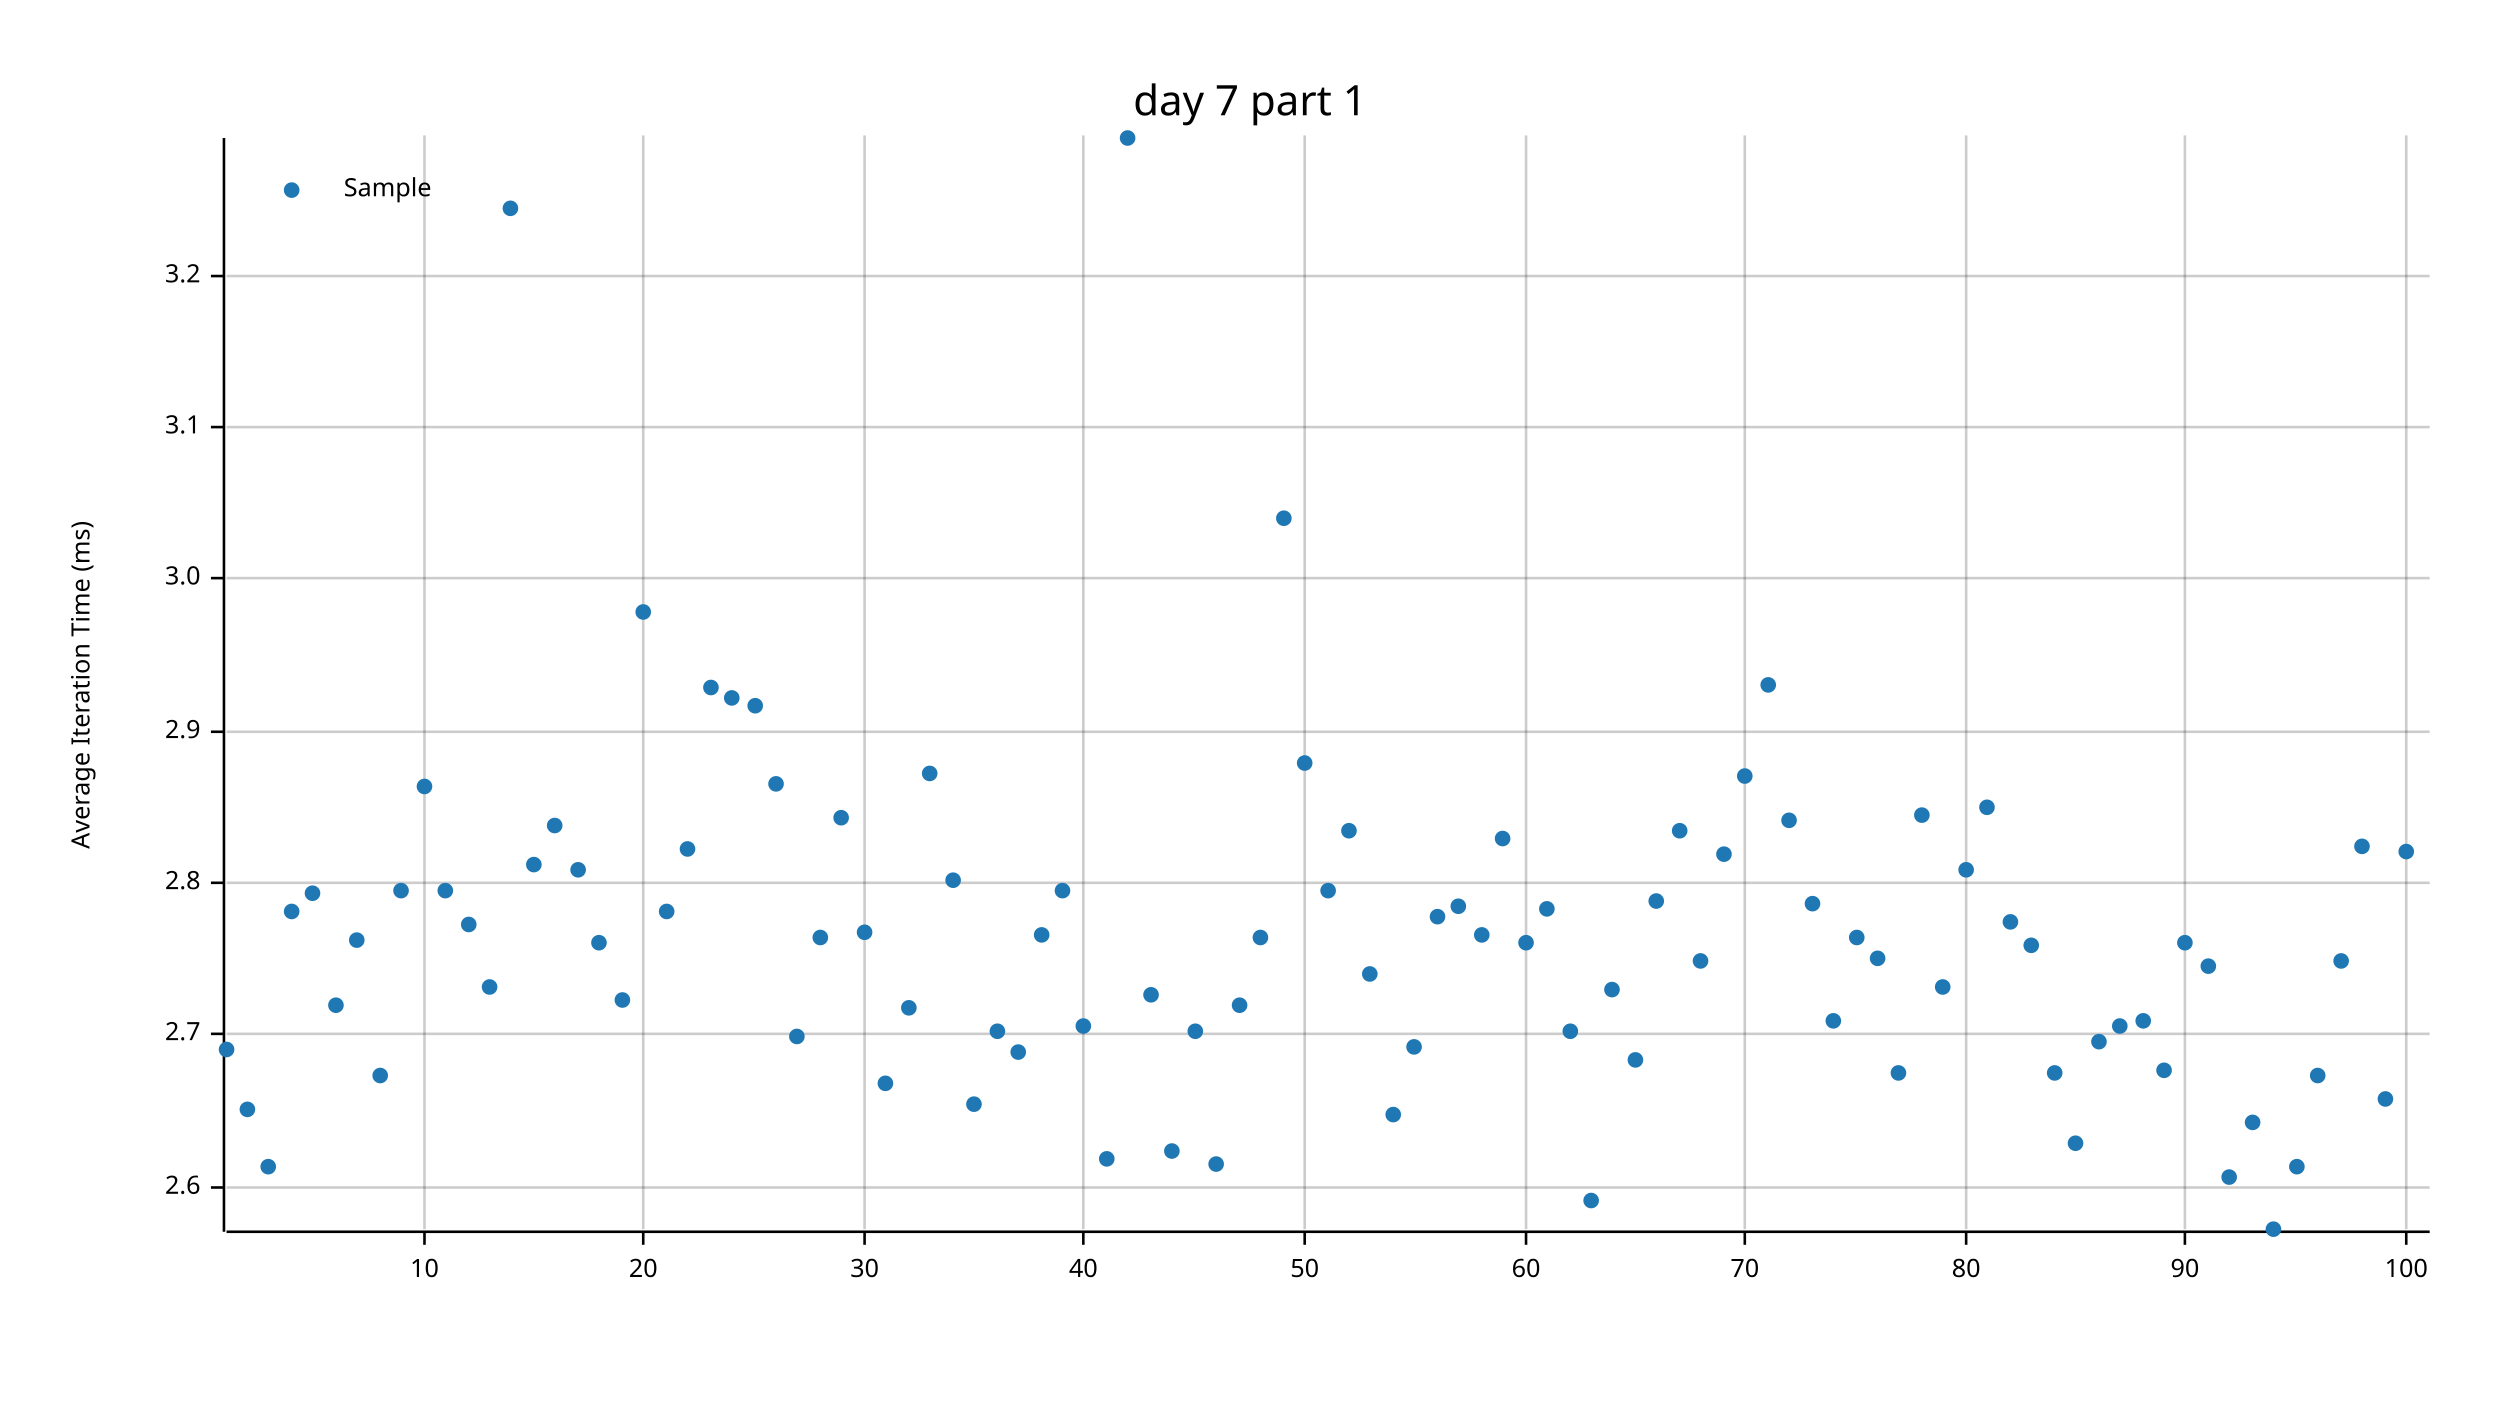
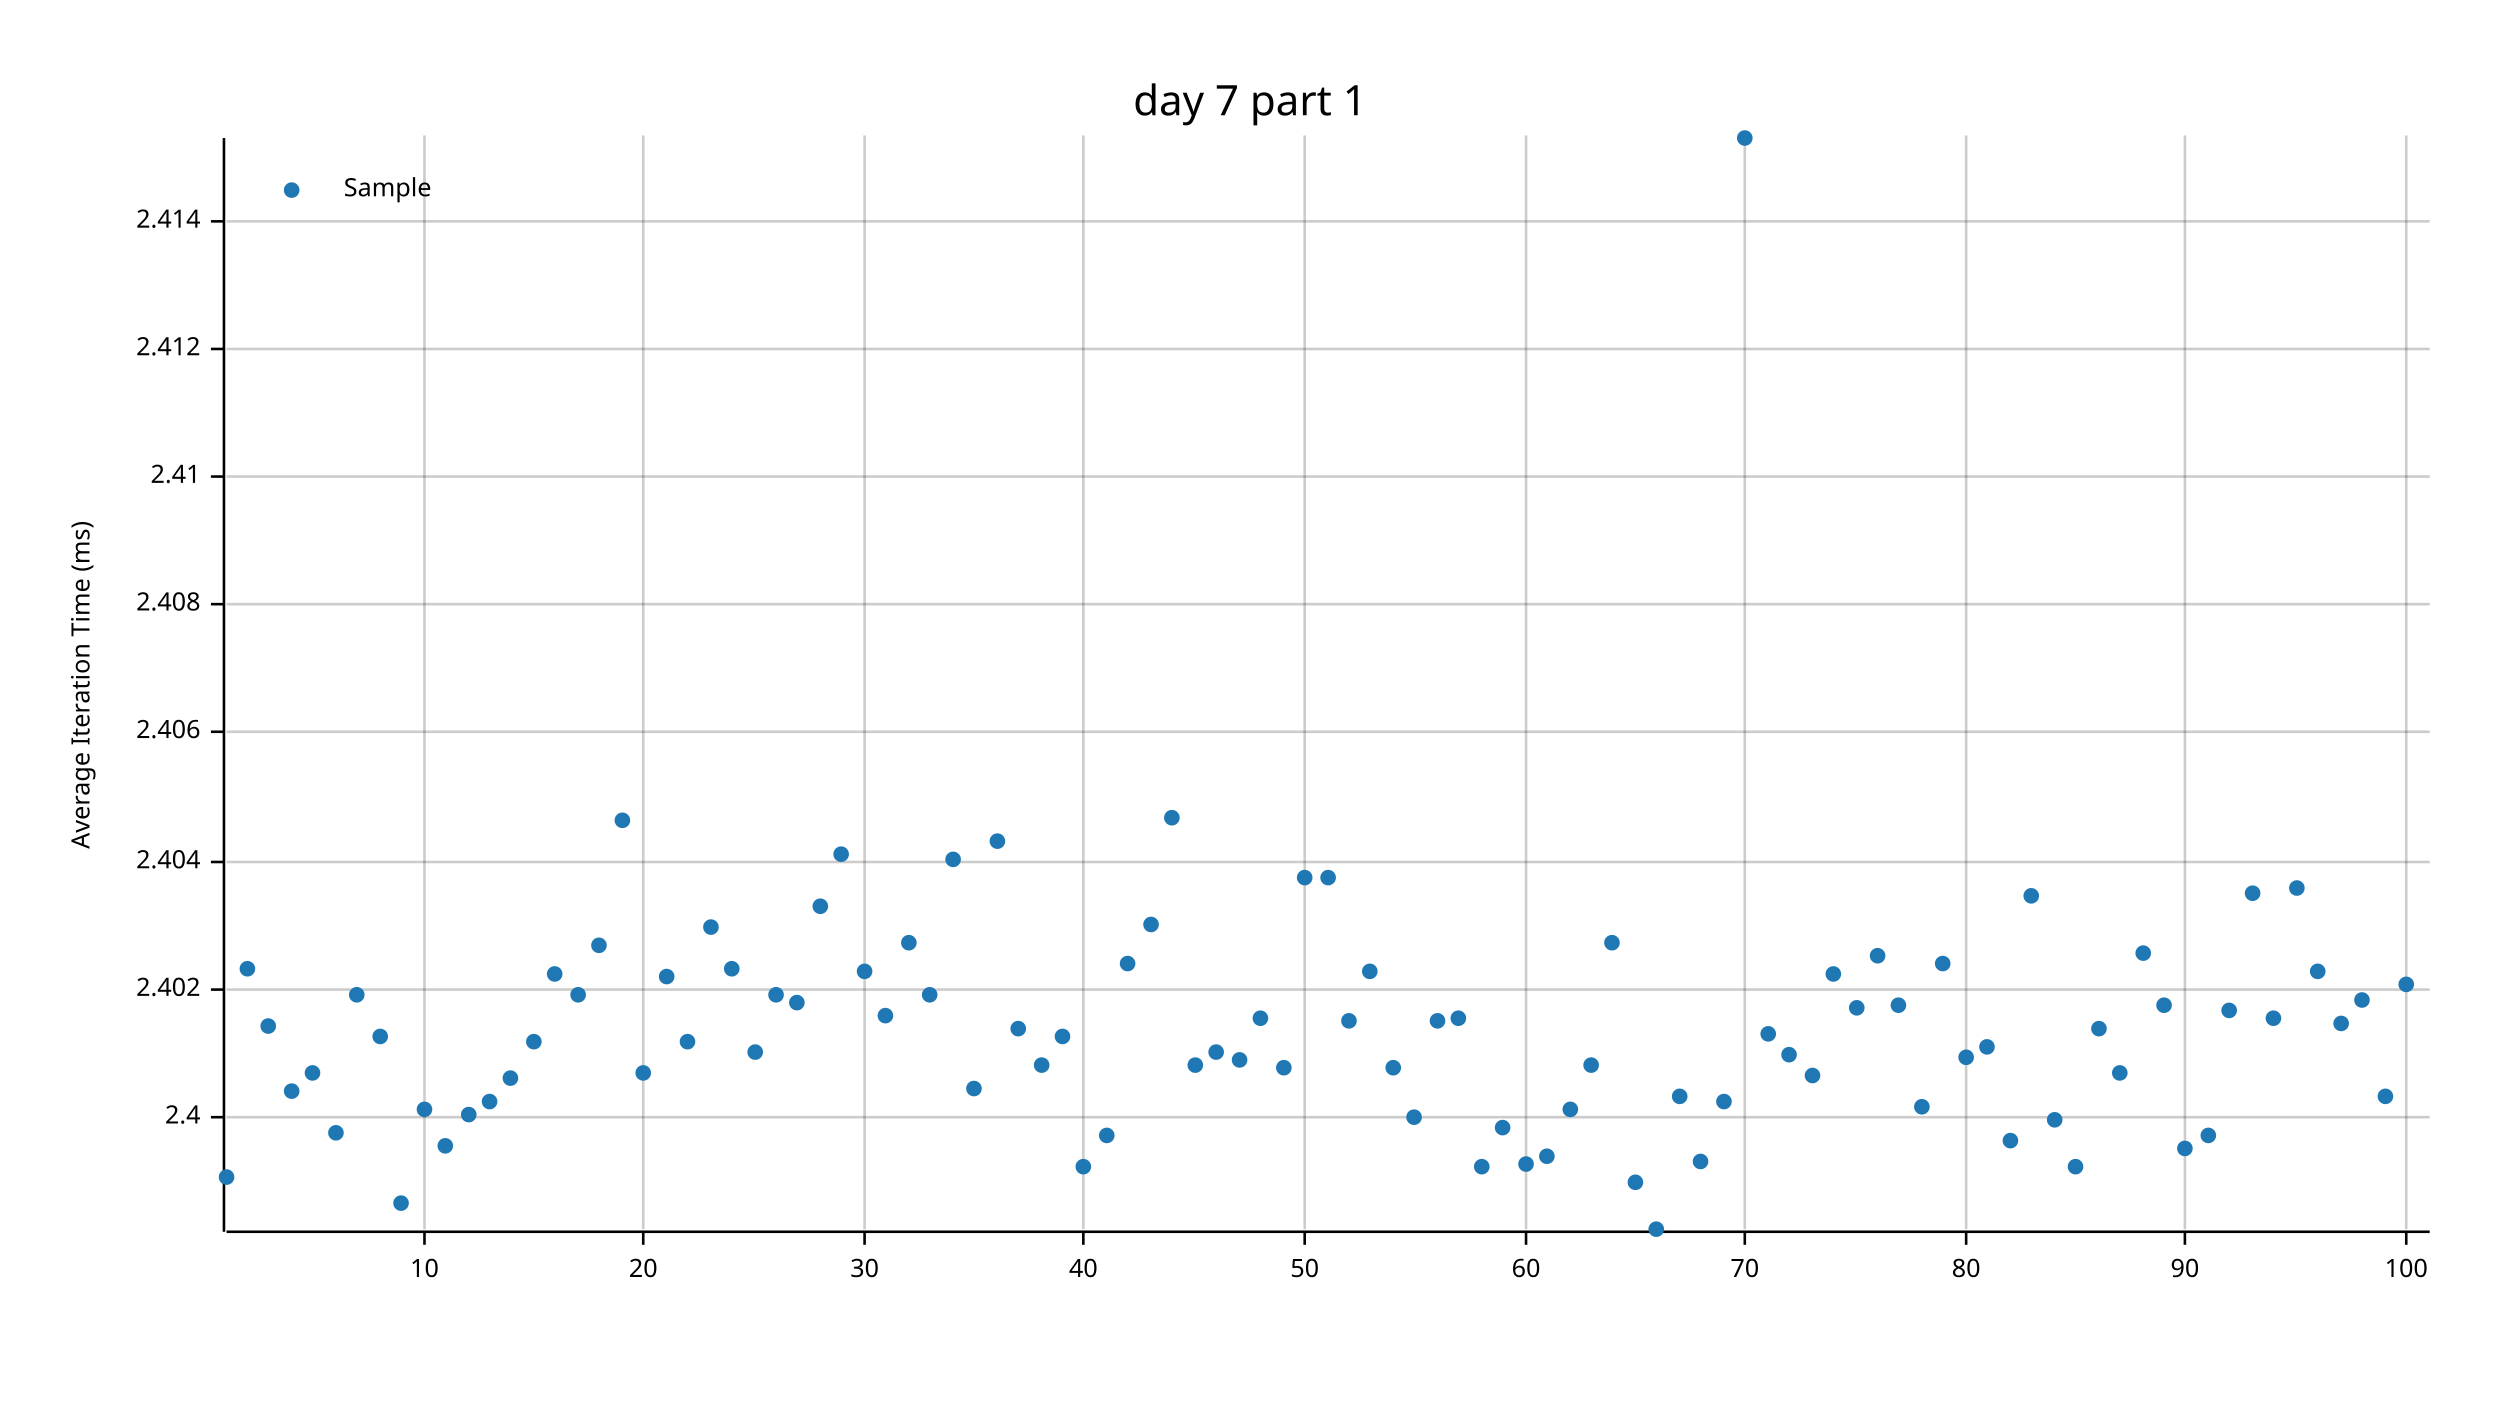
<svg xmlns="http://www.w3.org/2000/svg" width="960" height="540" viewBox="0 0 960 540">
  <text x="480" y="32" dy="0.76em" text-anchor="middle" font-family="sans-serif" font-size="16.129" opacity="1" fill="#000000">
day 7 part 1
</text>
  <text x="27" y="263" dy="0.76em" text-anchor="middle" font-family="sans-serif" font-size="9.677" opacity="1" fill="#000000" transform="rotate(270, 27, 263)">
Average Iteration Time (ms)
</text>
  <line opacity="0.2" stroke="#000000" stroke-width="1" x1="163" y1="472" x2="163" y2="52" />
  <line opacity="0.2" stroke="#000000" stroke-width="1" x1="247" y1="472" x2="247" y2="52" />
  <line opacity="0.2" stroke="#000000" stroke-width="1" x1="332" y1="472" x2="332" y2="52" />
  <line opacity="0.2" stroke="#000000" stroke-width="1" x1="416" y1="472" x2="416" y2="52" />
  <line opacity="0.2" stroke="#000000" stroke-width="1" x1="501" y1="472" x2="501" y2="52" />
  <line opacity="0.2" stroke="#000000" stroke-width="1" x1="586" y1="472" x2="586" y2="52" />
  <line opacity="0.2" stroke="#000000" stroke-width="1" x1="670" y1="472" x2="670" y2="52" />
  <line opacity="0.2" stroke="#000000" stroke-width="1" x1="755" y1="472" x2="755" y2="52" />
  <line opacity="0.2" stroke="#000000" stroke-width="1" x1="839" y1="472" x2="839" y2="52" />
  <line opacity="0.2" stroke="#000000" stroke-width="1" x1="924" y1="472" x2="924" y2="52" />
-   <line opacity="0.2" stroke="#000000" stroke-width="1" x1="87" y1="456" x2="933" y2="456" />
-   <line opacity="0.2" stroke="#000000" stroke-width="1" x1="87" y1="397" x2="933" y2="397" />
-   <line opacity="0.2" stroke="#000000" stroke-width="1" x1="87" y1="339" x2="933" y2="339" />
+   <line opacity="0.2" stroke="#000000" stroke-width="1" x1="87" y1="429" x2="933" y2="429" />
+   <line opacity="0.2" stroke="#000000" stroke-width="1" x1="87" y1="380" x2="933" y2="380" />
+   <line opacity="0.2" stroke="#000000" stroke-width="1" x1="87" y1="331" x2="933" y2="331" />
  <line opacity="0.2" stroke="#000000" stroke-width="1" x1="87" y1="281" x2="933" y2="281" />
-   <line opacity="0.2" stroke="#000000" stroke-width="1" x1="87" y1="222" x2="933" y2="222" />
-   <line opacity="0.2" stroke="#000000" stroke-width="1" x1="87" y1="164" x2="933" y2="164" />
-   <line opacity="0.2" stroke="#000000" stroke-width="1" x1="87" y1="106" x2="933" y2="106" />
+   <line opacity="0.2" stroke="#000000" stroke-width="1" x1="87" y1="232" x2="933" y2="232" />
+   <line opacity="0.2" stroke="#000000" stroke-width="1" x1="87" y1="183" x2="933" y2="183" />
+   <line opacity="0.2" stroke="#000000" stroke-width="1" x1="87" y1="134" x2="933" y2="134" />
+   <line opacity="0.2" stroke="#000000" stroke-width="1" x1="87" y1="85" x2="933" y2="85" />
  <polyline fill="none" opacity="1" stroke="#000000" stroke-width="1" points="86,53 86,473 " />
-   <text x="77" y="456" dy="0.5ex" text-anchor="end" font-family="sans-serif" font-size="9.677" opacity="1" fill="#000000">
- 2.6
- </text>
-   <polyline fill="none" opacity="1" stroke="#000000" stroke-width="1" points="81,456 86,456 " />
-   <text x="77" y="397" dy="0.5ex" text-anchor="end" font-family="sans-serif" font-size="9.677" opacity="1" fill="#000000">
- 2.7
- </text>
-   <polyline fill="none" opacity="1" stroke="#000000" stroke-width="1" points="81,397 86,397 " />
-   <text x="77" y="339" dy="0.5ex" text-anchor="end" font-family="sans-serif" font-size="9.677" opacity="1" fill="#000000">
- 2.8
- </text>
-   <polyline fill="none" opacity="1" stroke="#000000" stroke-width="1" points="81,339 86,339 " />
+   <text x="77" y="429" dy="0.5ex" text-anchor="end" font-family="sans-serif" font-size="9.677" opacity="1" fill="#000000">
+ 2.4
+ </text>
+   <polyline fill="none" opacity="1" stroke="#000000" stroke-width="1" points="81,429 86,429 " />
+   <text x="77" y="380" dy="0.5ex" text-anchor="end" font-family="sans-serif" font-size="9.677" opacity="1" fill="#000000">
+ 2.402
+ </text>
+   <polyline fill="none" opacity="1" stroke="#000000" stroke-width="1" points="81,380 86,380 " />
+   <text x="77" y="331" dy="0.5ex" text-anchor="end" font-family="sans-serif" font-size="9.677" opacity="1" fill="#000000">
+ 2.404
+ </text>
+   <polyline fill="none" opacity="1" stroke="#000000" stroke-width="1" points="81,331 86,331 " />
  <text x="77" y="281" dy="0.5ex" text-anchor="end" font-family="sans-serif" font-size="9.677" opacity="1" fill="#000000">
- 2.9
+ 2.406
</text>
  <polyline fill="none" opacity="1" stroke="#000000" stroke-width="1" points="81,281 86,281 " />
-   <text x="77" y="222" dy="0.5ex" text-anchor="end" font-family="sans-serif" font-size="9.677" opacity="1" fill="#000000">
- 3.0
- </text>
-   <polyline fill="none" opacity="1" stroke="#000000" stroke-width="1" points="81,222 86,222 " />
-   <text x="77" y="164" dy="0.5ex" text-anchor="end" font-family="sans-serif" font-size="9.677" opacity="1" fill="#000000">
- 3.1
- </text>
-   <polyline fill="none" opacity="1" stroke="#000000" stroke-width="1" points="81,164 86,164 " />
-   <text x="77" y="106" dy="0.5ex" text-anchor="end" font-family="sans-serif" font-size="9.677" opacity="1" fill="#000000">
- 3.2
- </text>
-   <polyline fill="none" opacity="1" stroke="#000000" stroke-width="1" points="81,106 86,106 " />
+   <text x="77" y="232" dy="0.5ex" text-anchor="end" font-family="sans-serif" font-size="9.677" opacity="1" fill="#000000">
+ 2.408
+ </text>
+   <polyline fill="none" opacity="1" stroke="#000000" stroke-width="1" points="81,232 86,232 " />
+   <text x="77" y="183" dy="0.5ex" text-anchor="end" font-family="sans-serif" font-size="9.677" opacity="1" fill="#000000">
+ 2.41
+ </text>
+   <polyline fill="none" opacity="1" stroke="#000000" stroke-width="1" points="81,183 86,183 " />
+   <text x="77" y="134" dy="0.5ex" text-anchor="end" font-family="sans-serif" font-size="9.677" opacity="1" fill="#000000">
+ 2.412
+ </text>
+   <polyline fill="none" opacity="1" stroke="#000000" stroke-width="1" points="81,134 86,134 " />
+   <text x="77" y="85" dy="0.5ex" text-anchor="end" font-family="sans-serif" font-size="9.677" opacity="1" fill="#000000">
+ 2.414
+ </text>
+   <polyline fill="none" opacity="1" stroke="#000000" stroke-width="1" points="81,85 86,85 " />
  <polyline fill="none" opacity="1" stroke="#000000" stroke-width="1" points="87,473 933,473 " />
  <text x="163" y="483" dy="0.76em" text-anchor="middle" font-family="sans-serif" font-size="9.677" opacity="1" fill="#000000">
10
</text>
  <polyline fill="none" opacity="1" stroke="#000000" stroke-width="1" points="163,473 163,478 " />
  <text x="247" y="483" dy="0.76em" text-anchor="middle" font-family="sans-serif" font-size="9.677" opacity="1" fill="#000000">
20
</text>
  <polyline fill="none" opacity="1" stroke="#000000" stroke-width="1" points="247,473 247,478 " />
  <text x="332" y="483" dy="0.76em" text-anchor="middle" font-family="sans-serif" font-size="9.677" opacity="1" fill="#000000">
30
</text>
  <polyline fill="none" opacity="1" stroke="#000000" stroke-width="1" points="332,473 332,478 " />
  <text x="416" y="483" dy="0.76em" text-anchor="middle" font-family="sans-serif" font-size="9.677" opacity="1" fill="#000000">
40
</text>
  <polyline fill="none" opacity="1" stroke="#000000" stroke-width="1" points="416,473 416,478 " />
  <text x="501" y="483" dy="0.76em" text-anchor="middle" font-family="sans-serif" font-size="9.677" opacity="1" fill="#000000">
50
</text>
  <polyline fill="none" opacity="1" stroke="#000000" stroke-width="1" points="501,473 501,478 " />
  <text x="586" y="483" dy="0.76em" text-anchor="middle" font-family="sans-serif" font-size="9.677" opacity="1" fill="#000000">
60
</text>
  <polyline fill="none" opacity="1" stroke="#000000" stroke-width="1" points="586,473 586,478 " />
  <text x="670" y="483" dy="0.76em" text-anchor="middle" font-family="sans-serif" font-size="9.677" opacity="1" fill="#000000">
70
</text>
  <polyline fill="none" opacity="1" stroke="#000000" stroke-width="1" points="670,473 670,478 " />
  <text x="755" y="483" dy="0.76em" text-anchor="middle" font-family="sans-serif" font-size="9.677" opacity="1" fill="#000000">
80
</text>
  <polyline fill="none" opacity="1" stroke="#000000" stroke-width="1" points="755,473 755,478 " />
  <text x="839" y="483" dy="0.76em" text-anchor="middle" font-family="sans-serif" font-size="9.677" opacity="1" fill="#000000">
90
</text>
  <polyline fill="none" opacity="1" stroke="#000000" stroke-width="1" points="839,473 839,478 " />
  <text x="924" y="483" dy="0.76em" text-anchor="middle" font-family="sans-serif" font-size="9.677" opacity="1" fill="#000000">
100
</text>
  <polyline fill="none" opacity="1" stroke="#000000" stroke-width="1" points="924,473 924,478 " />
-   <circle cx="87" cy="403" r="3" opacity="1" fill="#1F78B4" stroke="none" />
-   <circle cx="95" cy="426" r="3" opacity="1" fill="#1F78B4" stroke="none" />
-   <circle cx="103" cy="448" r="3" opacity="1" fill="#1F78B4" stroke="none" />
-   <circle cx="112" cy="350" r="3" opacity="1" fill="#1F78B4" stroke="none" />
-   <circle cx="120" cy="343" r="3" opacity="1" fill="#1F78B4" stroke="none" />
-   <circle cx="129" cy="386" r="3" opacity="1" fill="#1F78B4" stroke="none" />
-   <circle cx="137" cy="361" r="3" opacity="1" fill="#1F78B4" stroke="none" />
-   <circle cx="146" cy="413" r="3" opacity="1" fill="#1F78B4" stroke="none" />
-   <circle cx="154" cy="342" r="3" opacity="1" fill="#1F78B4" stroke="none" />
-   <circle cx="163" cy="302" r="3" opacity="1" fill="#1F78B4" stroke="none" />
-   <circle cx="171" cy="342" r="3" opacity="1" fill="#1F78B4" stroke="none" />
-   <circle cx="180" cy="355" r="3" opacity="1" fill="#1F78B4" stroke="none" />
-   <circle cx="188" cy="379" r="3" opacity="1" fill="#1F78B4" stroke="none" />
-   <circle cx="196" cy="80" r="3" opacity="1" fill="#1F78B4" stroke="none" />
-   <circle cx="205" cy="332" r="3" opacity="1" fill="#1F78B4" stroke="none" />
-   <circle cx="213" cy="317" r="3" opacity="1" fill="#1F78B4" stroke="none" />
-   <circle cx="222" cy="334" r="3" opacity="1" fill="#1F78B4" stroke="none" />
-   <circle cx="230" cy="362" r="3" opacity="1" fill="#1F78B4" stroke="none" />
-   <circle cx="239" cy="384" r="3" opacity="1" fill="#1F78B4" stroke="none" />
-   <circle cx="247" cy="235" r="3" opacity="1" fill="#1F78B4" stroke="none" />
-   <circle cx="256" cy="350" r="3" opacity="1" fill="#1F78B4" stroke="none" />
-   <circle cx="264" cy="326" r="3" opacity="1" fill="#1F78B4" stroke="none" />
-   <circle cx="273" cy="264" r="3" opacity="1" fill="#1F78B4" stroke="none" />
-   <circle cx="281" cy="268" r="3" opacity="1" fill="#1F78B4" stroke="none" />
-   <circle cx="290" cy="271" r="3" opacity="1" fill="#1F78B4" stroke="none" />
-   <circle cx="298" cy="301" r="3" opacity="1" fill="#1F78B4" stroke="none" />
-   <circle cx="306" cy="398" r="3" opacity="1" fill="#1F78B4" stroke="none" />
-   <circle cx="315" cy="360" r="3" opacity="1" fill="#1F78B4" stroke="none" />
-   <circle cx="323" cy="314" r="3" opacity="1" fill="#1F78B4" stroke="none" />
-   <circle cx="332" cy="358" r="3" opacity="1" fill="#1F78B4" stroke="none" />
-   <circle cx="340" cy="416" r="3" opacity="1" fill="#1F78B4" stroke="none" />
-   <circle cx="349" cy="387" r="3" opacity="1" fill="#1F78B4" stroke="none" />
-   <circle cx="357" cy="297" r="3" opacity="1" fill="#1F78B4" stroke="none" />
-   <circle cx="366" cy="338" r="3" opacity="1" fill="#1F78B4" stroke="none" />
-   <circle cx="374" cy="424" r="3" opacity="1" fill="#1F78B4" stroke="none" />
-   <circle cx="383" cy="396" r="3" opacity="1" fill="#1F78B4" stroke="none" />
-   <circle cx="391" cy="404" r="3" opacity="1" fill="#1F78B4" stroke="none" />
-   <circle cx="400" cy="359" r="3" opacity="1" fill="#1F78B4" stroke="none" />
-   <circle cx="408" cy="342" r="3" opacity="1" fill="#1F78B4" stroke="none" />
-   <circle cx="416" cy="394" r="3" opacity="1" fill="#1F78B4" stroke="none" />
-   <circle cx="425" cy="445" r="3" opacity="1" fill="#1F78B4" stroke="none" />
-   <circle cx="433" cy="53" r="3" opacity="1" fill="#1F78B4" stroke="none" />
-   <circle cx="442" cy="382" r="3" opacity="1" fill="#1F78B4" stroke="none" />
-   <circle cx="450" cy="442" r="3" opacity="1" fill="#1F78B4" stroke="none" />
-   <circle cx="459" cy="396" r="3" opacity="1" fill="#1F78B4" stroke="none" />
-   <circle cx="467" cy="447" r="3" opacity="1" fill="#1F78B4" stroke="none" />
-   <circle cx="476" cy="386" r="3" opacity="1" fill="#1F78B4" stroke="none" />
-   <circle cx="484" cy="360" r="3" opacity="1" fill="#1F78B4" stroke="none" />
-   <circle cx="493" cy="199" r="3" opacity="1" fill="#1F78B4" stroke="none" />
-   <circle cx="501" cy="293" r="3" opacity="1" fill="#1F78B4" stroke="none" />
-   <circle cx="510" cy="342" r="3" opacity="1" fill="#1F78B4" stroke="none" />
-   <circle cx="518" cy="319" r="3" opacity="1" fill="#1F78B4" stroke="none" />
-   <circle cx="526" cy="374" r="3" opacity="1" fill="#1F78B4" stroke="none" />
-   <circle cx="535" cy="428" r="3" opacity="1" fill="#1F78B4" stroke="none" />
-   <circle cx="543" cy="402" r="3" opacity="1" fill="#1F78B4" stroke="none" />
-   <circle cx="552" cy="352" r="3" opacity="1" fill="#1F78B4" stroke="none" />
-   <circle cx="560" cy="348" r="3" opacity="1" fill="#1F78B4" stroke="none" />
-   <circle cx="569" cy="359" r="3" opacity="1" fill="#1F78B4" stroke="none" />
-   <circle cx="577" cy="322" r="3" opacity="1" fill="#1F78B4" stroke="none" />
-   <circle cx="586" cy="362" r="3" opacity="1" fill="#1F78B4" stroke="none" />
-   <circle cx="594" cy="349" r="3" opacity="1" fill="#1F78B4" stroke="none" />
-   <circle cx="603" cy="396" r="3" opacity="1" fill="#1F78B4" stroke="none" />
-   <circle cx="611" cy="461" r="3" opacity="1" fill="#1F78B4" stroke="none" />
-   <circle cx="619" cy="380" r="3" opacity="1" fill="#1F78B4" stroke="none" />
-   <circle cx="628" cy="407" r="3" opacity="1" fill="#1F78B4" stroke="none" />
-   <circle cx="636" cy="346" r="3" opacity="1" fill="#1F78B4" stroke="none" />
-   <circle cx="645" cy="319" r="3" opacity="1" fill="#1F78B4" stroke="none" />
-   <circle cx="653" cy="369" r="3" opacity="1" fill="#1F78B4" stroke="none" />
-   <circle cx="662" cy="328" r="3" opacity="1" fill="#1F78B4" stroke="none" />
-   <circle cx="670" cy="298" r="3" opacity="1" fill="#1F78B4" stroke="none" />
-   <circle cx="679" cy="263" r="3" opacity="1" fill="#1F78B4" stroke="none" />
-   <circle cx="687" cy="315" r="3" opacity="1" fill="#1F78B4" stroke="none" />
-   <circle cx="696" cy="347" r="3" opacity="1" fill="#1F78B4" stroke="none" />
-   <circle cx="704" cy="392" r="3" opacity="1" fill="#1F78B4" stroke="none" />
-   <circle cx="713" cy="360" r="3" opacity="1" fill="#1F78B4" stroke="none" />
-   <circle cx="721" cy="368" r="3" opacity="1" fill="#1F78B4" stroke="none" />
-   <circle cx="729" cy="412" r="3" opacity="1" fill="#1F78B4" stroke="none" />
-   <circle cx="738" cy="313" r="3" opacity="1" fill="#1F78B4" stroke="none" />
-   <circle cx="746" cy="379" r="3" opacity="1" fill="#1F78B4" stroke="none" />
-   <circle cx="755" cy="334" r="3" opacity="1" fill="#1F78B4" stroke="none" />
-   <circle cx="763" cy="310" r="3" opacity="1" fill="#1F78B4" stroke="none" />
-   <circle cx="772" cy="354" r="3" opacity="1" fill="#1F78B4" stroke="none" />
-   <circle cx="780" cy="363" r="3" opacity="1" fill="#1F78B4" stroke="none" />
-   <circle cx="789" cy="412" r="3" opacity="1" fill="#1F78B4" stroke="none" />
-   <circle cx="797" cy="439" r="3" opacity="1" fill="#1F78B4" stroke="none" />
-   <circle cx="806" cy="400" r="3" opacity="1" fill="#1F78B4" stroke="none" />
-   <circle cx="814" cy="394" r="3" opacity="1" fill="#1F78B4" stroke="none" />
-   <circle cx="823" cy="392" r="3" opacity="1" fill="#1F78B4" stroke="none" />
-   <circle cx="831" cy="411" r="3" opacity="1" fill="#1F78B4" stroke="none" />
-   <circle cx="839" cy="362" r="3" opacity="1" fill="#1F78B4" stroke="none" />
-   <circle cx="848" cy="371" r="3" opacity="1" fill="#1F78B4" stroke="none" />
-   <circle cx="856" cy="452" r="3" opacity="1" fill="#1F78B4" stroke="none" />
-   <circle cx="865" cy="431" r="3" opacity="1" fill="#1F78B4" stroke="none" />
-   <circle cx="873" cy="472" r="3" opacity="1" fill="#1F78B4" stroke="none" />
-   <circle cx="882" cy="448" r="3" opacity="1" fill="#1F78B4" stroke="none" />
-   <circle cx="890" cy="413" r="3" opacity="1" fill="#1F78B4" stroke="none" />
-   <circle cx="899" cy="369" r="3" opacity="1" fill="#1F78B4" stroke="none" />
-   <circle cx="907" cy="325" r="3" opacity="1" fill="#1F78B4" stroke="none" />
-   <circle cx="916" cy="422" r="3" opacity="1" fill="#1F78B4" stroke="none" />
-   <circle cx="924" cy="327" r="3" opacity="1" fill="#1F78B4" stroke="none" />
+   <circle cx="87" cy="452" r="3" opacity="1" fill="#1F78B4" stroke="none" />
+   <circle cx="95" cy="372" r="3" opacity="1" fill="#1F78B4" stroke="none" />
+   <circle cx="103" cy="394" r="3" opacity="1" fill="#1F78B4" stroke="none" />
+   <circle cx="112" cy="419" r="3" opacity="1" fill="#1F78B4" stroke="none" />
+   <circle cx="120" cy="412" r="3" opacity="1" fill="#1F78B4" stroke="none" />
+   <circle cx="129" cy="435" r="3" opacity="1" fill="#1F78B4" stroke="none" />
+   <circle cx="137" cy="382" r="3" opacity="1" fill="#1F78B4" stroke="none" />
+   <circle cx="146" cy="398" r="3" opacity="1" fill="#1F78B4" stroke="none" />
+   <circle cx="154" cy="462" r="3" opacity="1" fill="#1F78B4" stroke="none" />
+   <circle cx="163" cy="426" r="3" opacity="1" fill="#1F78B4" stroke="none" />
+   <circle cx="171" cy="440" r="3" opacity="1" fill="#1F78B4" stroke="none" />
+   <circle cx="180" cy="428" r="3" opacity="1" fill="#1F78B4" stroke="none" />
+   <circle cx="188" cy="423" r="3" opacity="1" fill="#1F78B4" stroke="none" />
+   <circle cx="196" cy="414" r="3" opacity="1" fill="#1F78B4" stroke="none" />
+   <circle cx="205" cy="400" r="3" opacity="1" fill="#1F78B4" stroke="none" />
+   <circle cx="213" cy="374" r="3" opacity="1" fill="#1F78B4" stroke="none" />
+   <circle cx="222" cy="382" r="3" opacity="1" fill="#1F78B4" stroke="none" />
+   <circle cx="230" cy="363" r="3" opacity="1" fill="#1F78B4" stroke="none" />
+   <circle cx="239" cy="315" r="3" opacity="1" fill="#1F78B4" stroke="none" />
+   <circle cx="247" cy="412" r="3" opacity="1" fill="#1F78B4" stroke="none" />
+   <circle cx="256" cy="375" r="3" opacity="1" fill="#1F78B4" stroke="none" />
+   <circle cx="264" cy="400" r="3" opacity="1" fill="#1F78B4" stroke="none" />
+   <circle cx="273" cy="356" r="3" opacity="1" fill="#1F78B4" stroke="none" />
+   <circle cx="281" cy="372" r="3" opacity="1" fill="#1F78B4" stroke="none" />
+   <circle cx="290" cy="404" r="3" opacity="1" fill="#1F78B4" stroke="none" />
+   <circle cx="298" cy="382" r="3" opacity="1" fill="#1F78B4" stroke="none" />
+   <circle cx="306" cy="385" r="3" opacity="1" fill="#1F78B4" stroke="none" />
+   <circle cx="315" cy="348" r="3" opacity="1" fill="#1F78B4" stroke="none" />
+   <circle cx="323" cy="328" r="3" opacity="1" fill="#1F78B4" stroke="none" />
+   <circle cx="332" cy="373" r="3" opacity="1" fill="#1F78B4" stroke="none" />
+   <circle cx="340" cy="390" r="3" opacity="1" fill="#1F78B4" stroke="none" />
+   <circle cx="349" cy="362" r="3" opacity="1" fill="#1F78B4" stroke="none" />
+   <circle cx="357" cy="382" r="3" opacity="1" fill="#1F78B4" stroke="none" />
+   <circle cx="366" cy="330" r="3" opacity="1" fill="#1F78B4" stroke="none" />
+   <circle cx="374" cy="418" r="3" opacity="1" fill="#1F78B4" stroke="none" />
+   <circle cx="383" cy="323" r="3" opacity="1" fill="#1F78B4" stroke="none" />
+   <circle cx="391" cy="395" r="3" opacity="1" fill="#1F78B4" stroke="none" />
+   <circle cx="400" cy="409" r="3" opacity="1" fill="#1F78B4" stroke="none" />
+   <circle cx="408" cy="398" r="3" opacity="1" fill="#1F78B4" stroke="none" />
+   <circle cx="416" cy="448" r="3" opacity="1" fill="#1F78B4" stroke="none" />
+   <circle cx="425" cy="436" r="3" opacity="1" fill="#1F78B4" stroke="none" />
+   <circle cx="433" cy="370" r="3" opacity="1" fill="#1F78B4" stroke="none" />
+   <circle cx="442" cy="355" r="3" opacity="1" fill="#1F78B4" stroke="none" />
+   <circle cx="450" cy="314" r="3" opacity="1" fill="#1F78B4" stroke="none" />
+   <circle cx="459" cy="409" r="3" opacity="1" fill="#1F78B4" stroke="none" />
+   <circle cx="467" cy="404" r="3" opacity="1" fill="#1F78B4" stroke="none" />
+   <circle cx="476" cy="407" r="3" opacity="1" fill="#1F78B4" stroke="none" />
+   <circle cx="484" cy="391" r="3" opacity="1" fill="#1F78B4" stroke="none" />
+   <circle cx="493" cy="410" r="3" opacity="1" fill="#1F78B4" stroke="none" />
+   <circle cx="501" cy="337" r="3" opacity="1" fill="#1F78B4" stroke="none" />
+   <circle cx="510" cy="337" r="3" opacity="1" fill="#1F78B4" stroke="none" />
+   <circle cx="518" cy="392" r="3" opacity="1" fill="#1F78B4" stroke="none" />
+   <circle cx="526" cy="373" r="3" opacity="1" fill="#1F78B4" stroke="none" />
+   <circle cx="535" cy="410" r="3" opacity="1" fill="#1F78B4" stroke="none" />
+   <circle cx="543" cy="429" r="3" opacity="1" fill="#1F78B4" stroke="none" />
+   <circle cx="552" cy="392" r="3" opacity="1" fill="#1F78B4" stroke="none" />
+   <circle cx="560" cy="391" r="3" opacity="1" fill="#1F78B4" stroke="none" />
+   <circle cx="569" cy="448" r="3" opacity="1" fill="#1F78B4" stroke="none" />
+   <circle cx="577" cy="433" r="3" opacity="1" fill="#1F78B4" stroke="none" />
+   <circle cx="586" cy="447" r="3" opacity="1" fill="#1F78B4" stroke="none" />
+   <circle cx="594" cy="444" r="3" opacity="1" fill="#1F78B4" stroke="none" />
+   <circle cx="603" cy="426" r="3" opacity="1" fill="#1F78B4" stroke="none" />
+   <circle cx="611" cy="409" r="3" opacity="1" fill="#1F78B4" stroke="none" />
+   <circle cx="619" cy="362" r="3" opacity="1" fill="#1F78B4" stroke="none" />
+   <circle cx="628" cy="454" r="3" opacity="1" fill="#1F78B4" stroke="none" />
+   <circle cx="636" cy="472" r="3" opacity="1" fill="#1F78B4" stroke="none" />
+   <circle cx="645" cy="421" r="3" opacity="1" fill="#1F78B4" stroke="none" />
+   <circle cx="653" cy="446" r="3" opacity="1" fill="#1F78B4" stroke="none" />
+   <circle cx="662" cy="423" r="3" opacity="1" fill="#1F78B4" stroke="none" />
+   <circle cx="670" cy="53" r="3" opacity="1" fill="#1F78B4" stroke="none" />
+   <circle cx="679" cy="397" r="3" opacity="1" fill="#1F78B4" stroke="none" />
+   <circle cx="687" cy="405" r="3" opacity="1" fill="#1F78B4" stroke="none" />
+   <circle cx="696" cy="413" r="3" opacity="1" fill="#1F78B4" stroke="none" />
+   <circle cx="704" cy="374" r="3" opacity="1" fill="#1F78B4" stroke="none" />
+   <circle cx="713" cy="387" r="3" opacity="1" fill="#1F78B4" stroke="none" />
+   <circle cx="721" cy="367" r="3" opacity="1" fill="#1F78B4" stroke="none" />
+   <circle cx="729" cy="386" r="3" opacity="1" fill="#1F78B4" stroke="none" />
+   <circle cx="738" cy="425" r="3" opacity="1" fill="#1F78B4" stroke="none" />
+   <circle cx="746" cy="370" r="3" opacity="1" fill="#1F78B4" stroke="none" />
+   <circle cx="755" cy="406" r="3" opacity="1" fill="#1F78B4" stroke="none" />
+   <circle cx="763" cy="402" r="3" opacity="1" fill="#1F78B4" stroke="none" />
+   <circle cx="772" cy="438" r="3" opacity="1" fill="#1F78B4" stroke="none" />
+   <circle cx="780" cy="344" r="3" opacity="1" fill="#1F78B4" stroke="none" />
+   <circle cx="789" cy="430" r="3" opacity="1" fill="#1F78B4" stroke="none" />
+   <circle cx="797" cy="448" r="3" opacity="1" fill="#1F78B4" stroke="none" />
+   <circle cx="806" cy="395" r="3" opacity="1" fill="#1F78B4" stroke="none" />
+   <circle cx="814" cy="412" r="3" opacity="1" fill="#1F78B4" stroke="none" />
+   <circle cx="823" cy="366" r="3" opacity="1" fill="#1F78B4" stroke="none" />
+   <circle cx="831" cy="386" r="3" opacity="1" fill="#1F78B4" stroke="none" />
+   <circle cx="839" cy="441" r="3" opacity="1" fill="#1F78B4" stroke="none" />
+   <circle cx="848" cy="436" r="3" opacity="1" fill="#1F78B4" stroke="none" />
+   <circle cx="856" cy="388" r="3" opacity="1" fill="#1F78B4" stroke="none" />
+   <circle cx="865" cy="343" r="3" opacity="1" fill="#1F78B4" stroke="none" />
+   <circle cx="873" cy="391" r="3" opacity="1" fill="#1F78B4" stroke="none" />
+   <circle cx="882" cy="341" r="3" opacity="1" fill="#1F78B4" stroke="none" />
+   <circle cx="890" cy="373" r="3" opacity="1" fill="#1F78B4" stroke="none" />
+   <circle cx="899" cy="393" r="3" opacity="1" fill="#1F78B4" stroke="none" />
+   <circle cx="907" cy="384" r="3" opacity="1" fill="#1F78B4" stroke="none" />
+   <circle cx="916" cy="421" r="3" opacity="1" fill="#1F78B4" stroke="none" />
+   <circle cx="924" cy="378" r="3" opacity="1" fill="#1F78B4" stroke="none" />
  <text x="132" y="68" dy="0.76em" text-anchor="start" font-family="sans-serif" font-size="9.677" opacity="1" fill="#000000">
Sample
</text>
  <circle cx="112" cy="73" r="3" opacity="1" fill="#1F78B4" stroke="none" />
</svg>
